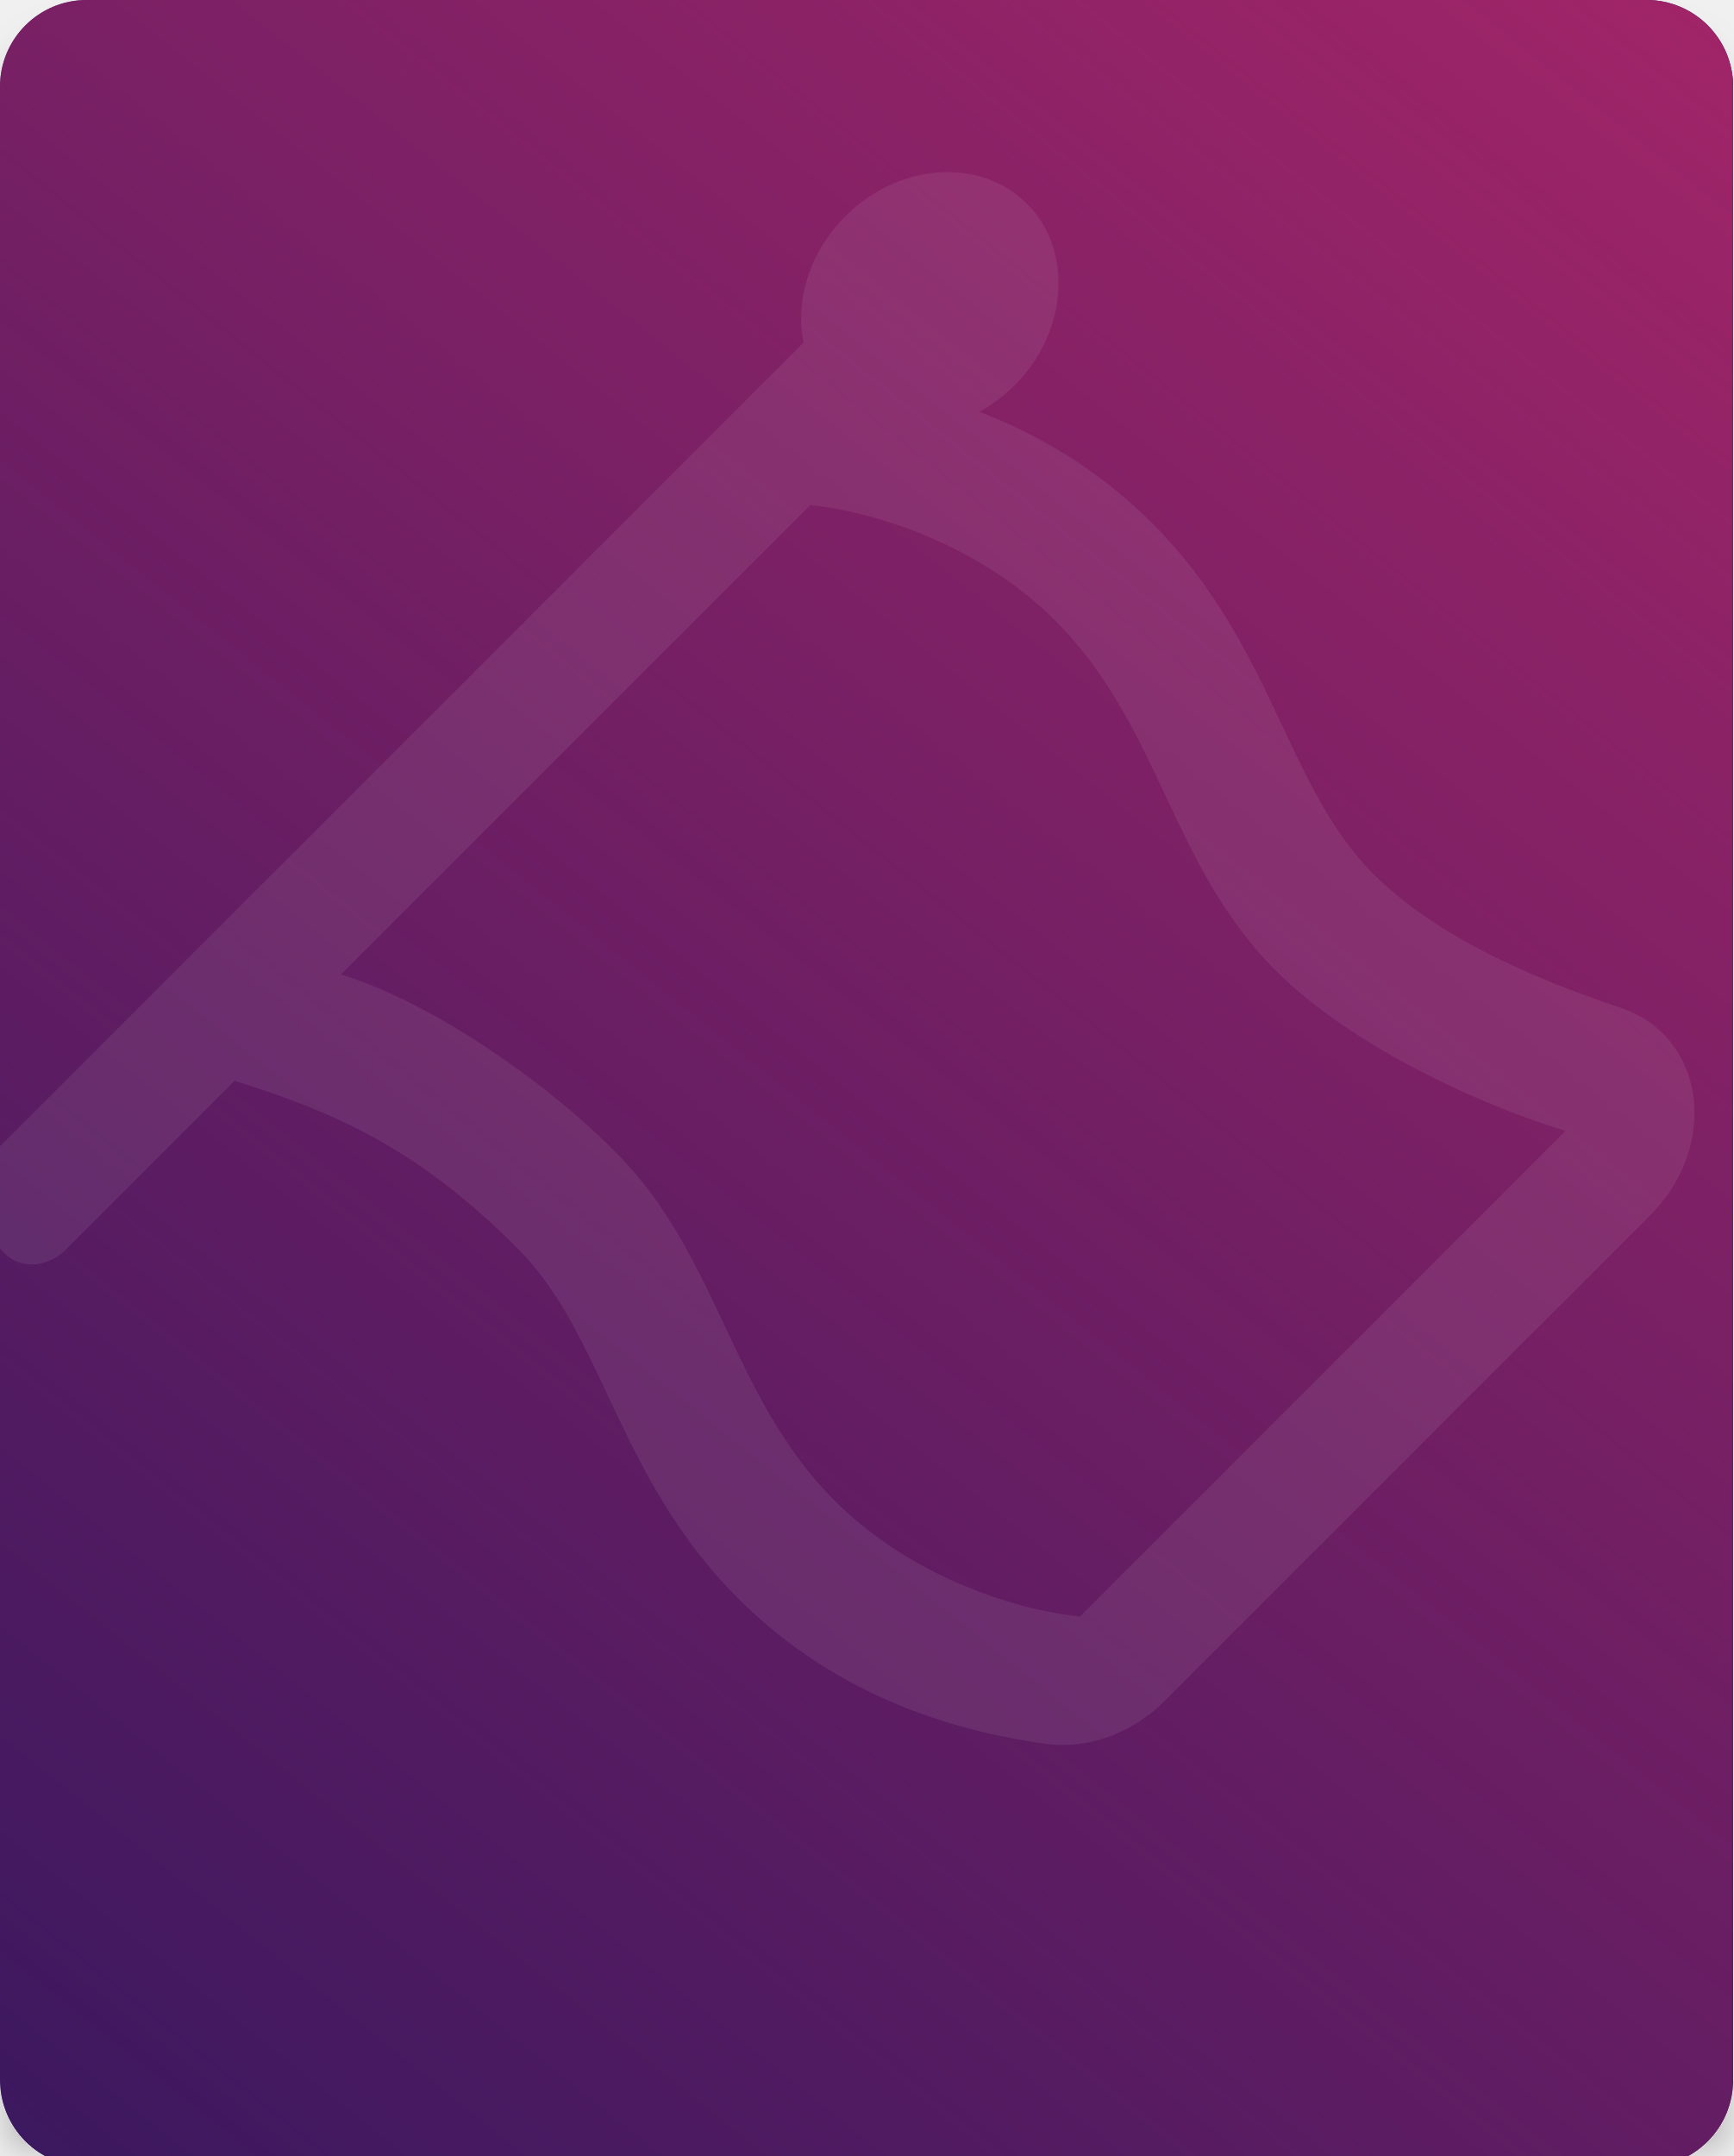
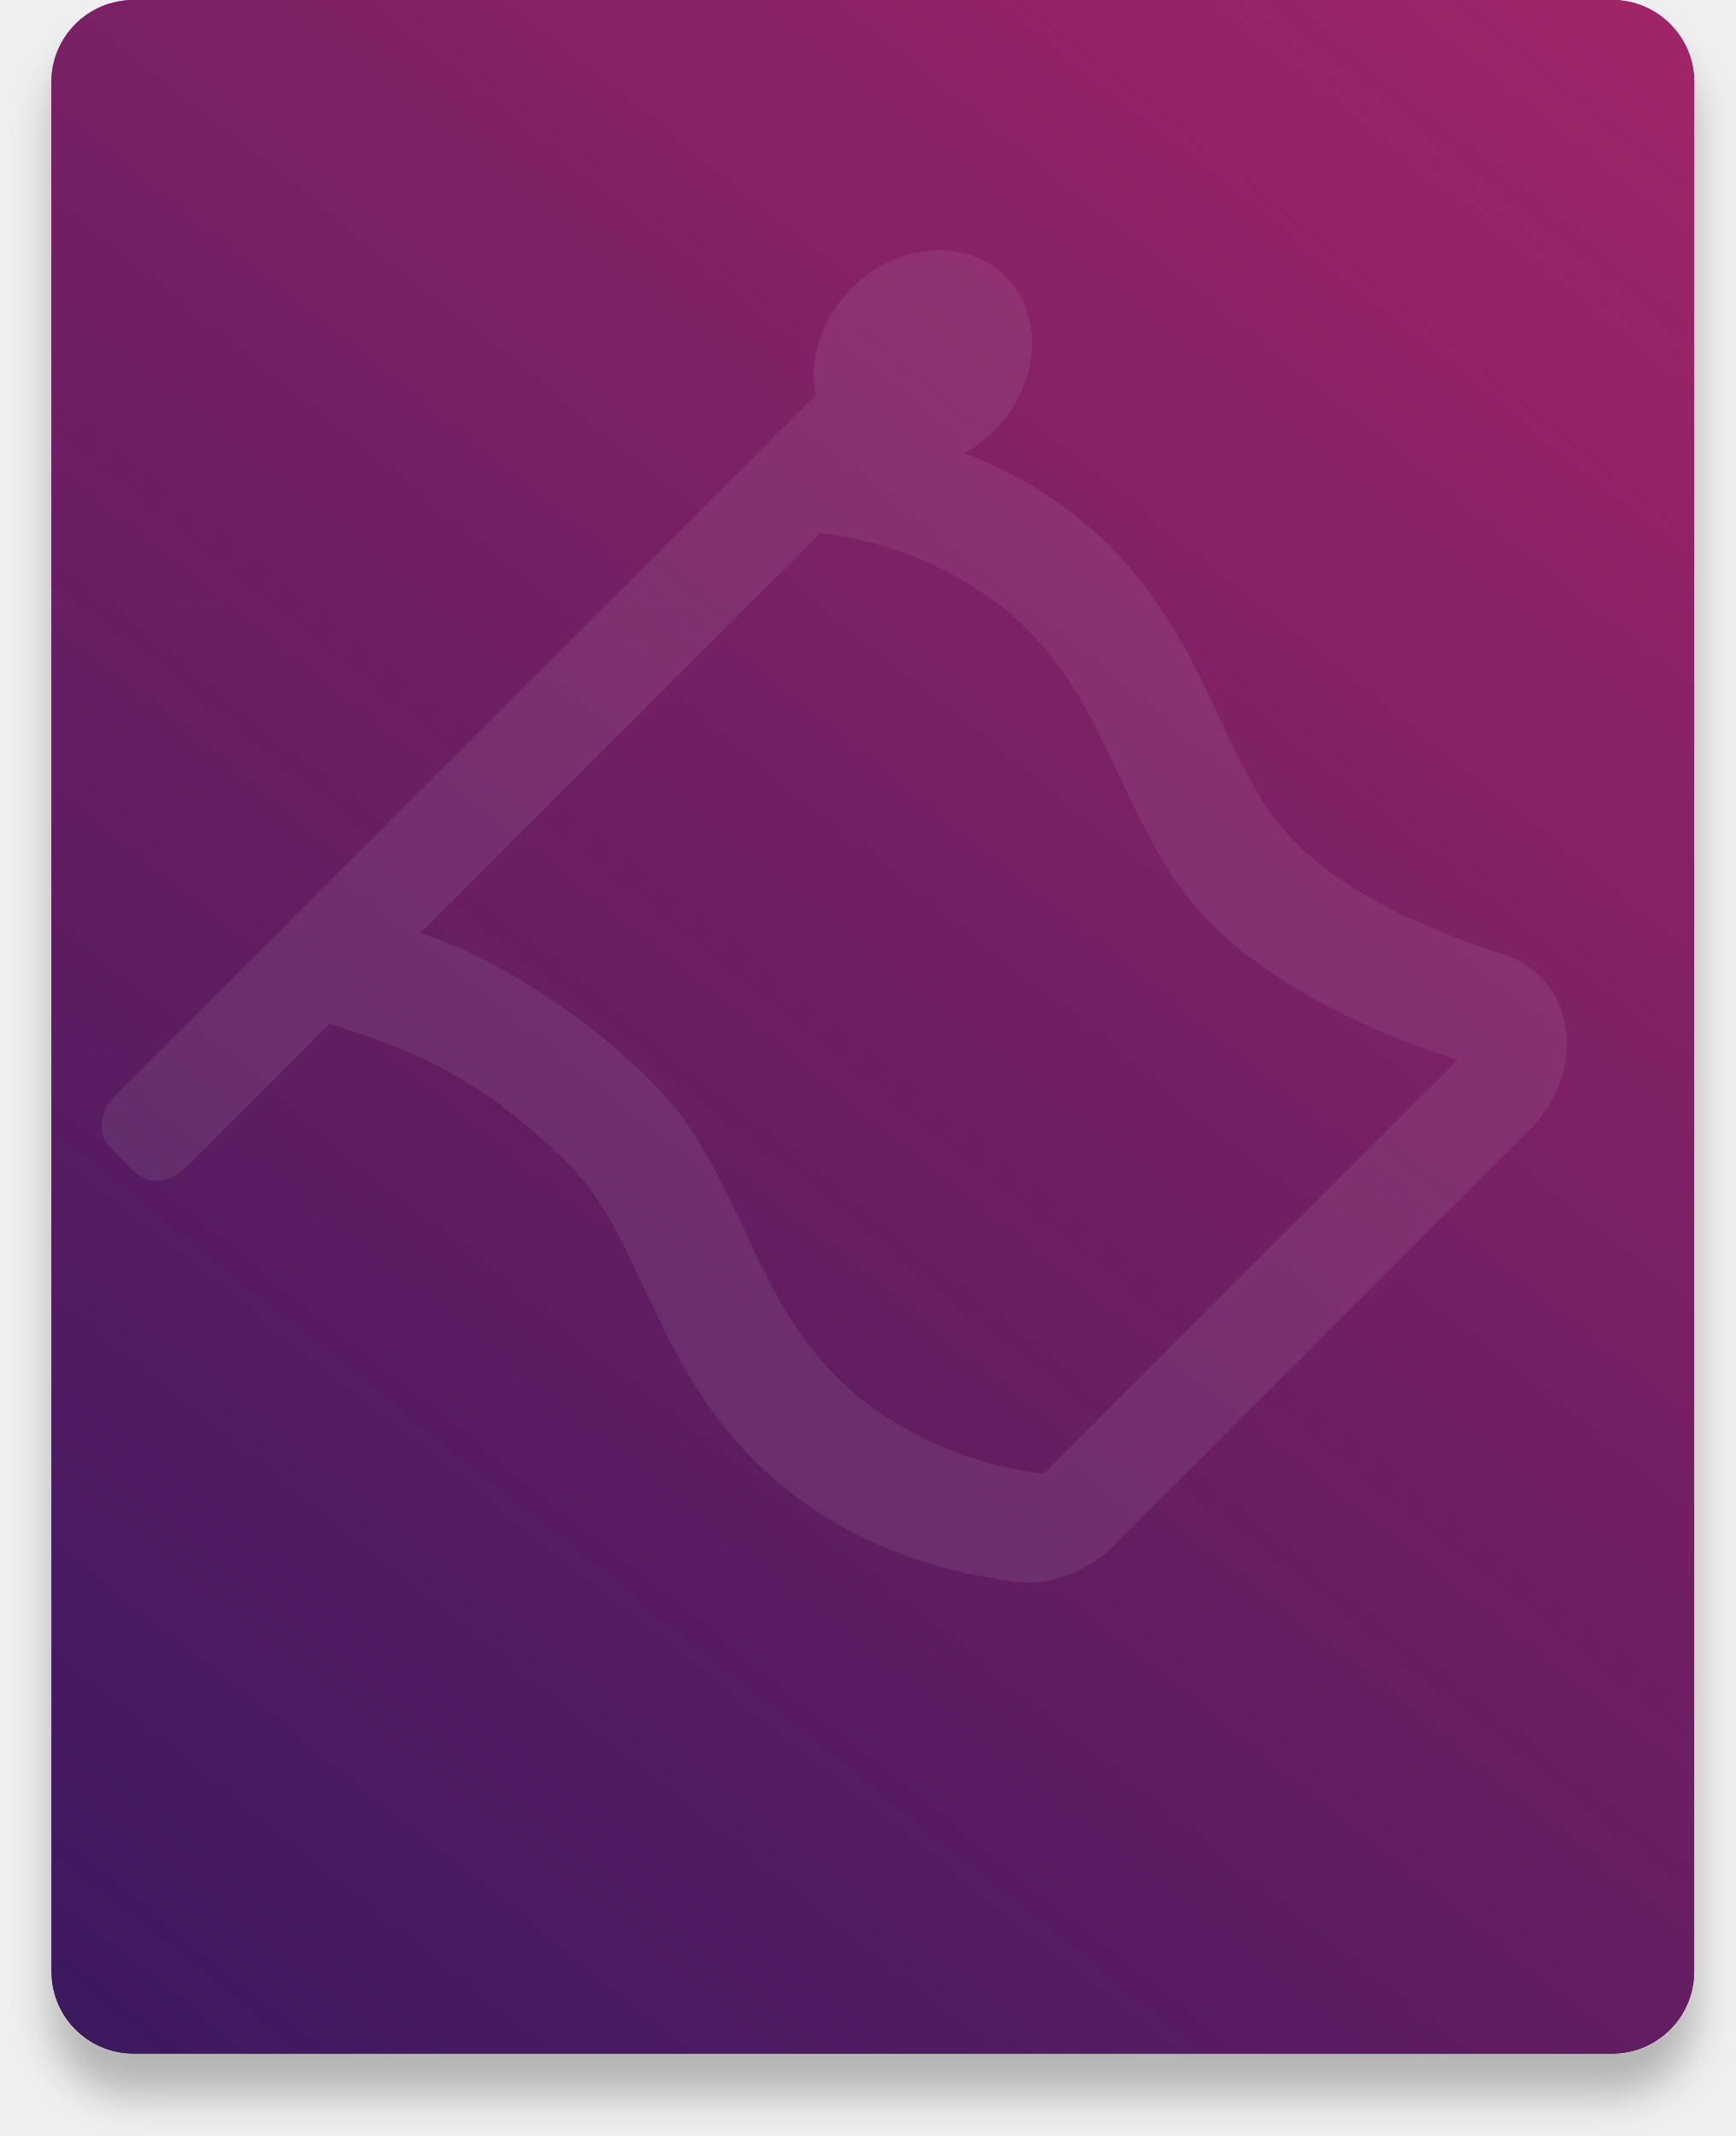
- <svg xmlns="http://www.w3.org/2000/svg" fill="none" viewBox="0 0 160 199">
-   <g filter="url(#a)">
-     <rect width="160" height="200" x="-.002" y="-.001" fill="#3B185F" rx="8" />
-     <rect width="160" height="200" x="-.002" y="-.001" fill="url(#b)" rx="8" />
+ <svg xmlns="http://www.w3.org/2000/svg" width="169" height="208" viewBox="0 0 169 208" fill="none">
+   <g filter="url(#filter0_d)">
+     <rect x="4.998" y="-0.001" width="160" height="200" rx="8" fill="#3B185F" />
+     <rect x="4.998" y="-0.001" width="160" height="200" rx="8" fill="url(#paint0_linear)" />
  </g>
-   <g clip-path="url(#c)" opacity=".08">
-     <path fill="#F5F5F5" d="M126.724 80.607c-7.99-7.989-9.196-21.149-20.352-32.305-5.09-5.09-10.692-8.27-15.959-10.293 1.607-.884 3.047-2.087 4.22-3.523 3.845-4.696 4.13-11.128.674-15.14-4.208-4.885-12.122-4.529-17.271.62-3.318 3.318-4.642 7.783-3.86 11.665L-1.735 107.54c-1.65 1.651-1.824 4.153-.387 5.59l2.602 2.602c1.437 1.437 3.94 1.264 5.59-.386L21.655 99.761c9.385 2.931 16.921 6.254 26.119 15.452 7.989 7.99 9.196 21.149 20.352 32.306 9.509 9.509 20.806 12.357 28.37 13.436 3.859.55 8.007-.946 11.032-3.971l44.809-44.81c6.436-6.435 5.055-16.523-2.639-19.119-8.731-2.945-17.208-6.681-22.975-12.449ZM99.697 149.206c-6.421-.664-15.867-3.914-22.605-10.652-9.748-9.748-10.61-22.564-20.352-32.306-7.051-7.051-17.428-13.916-25.268-16.303l43.331-43.331c6.421.664 15.867 3.914 22.605 10.652 9.747 9.748 10.61 22.563 20.352 32.305 7.036 7.036 18.906 12.419 26.762 14.809l-44.825 44.825Z" />
-   </g>
+   <path d="M126.15 82.025C119.049 74.924 118.04 63.165 108.124 53.249C103.6 48.725 98.608 45.911 93.909 44.13C95.35 43.331 96.645 42.248 97.7 40.958C101.163 36.739 101.452 30.987 98.383 27.418C94.646 23.072 87.568 23.432 82.938 28.062C79.954 31.046 78.746 35.045 79.425 38.512L11.156 106.781C9.672 108.266 9.504 110.504 10.781 111.781L13.094 114.094C14.371 115.371 16.609 115.203 18.094 113.719L32.11 99.703C40.485 102.274 47.205 105.205 55.381 113.381C62.482 120.482 63.492 132.242 73.408 142.158C81.86 150.61 91.945 153.097 98.702 154.021C102.15 154.493 105.866 153.134 108.587 150.413L148.886 110.114C154.674 104.326 153.492 95.314 146.626 93.034C138.835 90.447 131.276 87.151 126.15 82.025ZM101.625 143.5C95.888 142.94 87.459 140.084 81.47 134.095C72.806 125.431 72.103 113.978 63.444 105.319C57.177 99.052 47.934 92.968 40.938 90.875L79.906 51.906C85.643 52.466 94.072 55.322 100.061 61.311C108.725 69.975 109.429 81.429 118.088 90.088C124.342 96.342 134.926 101.092 141.937 103.188L101.625 143.5Z" fill="#F5F5F5" fill-opacity="0.08" />
  <defs>
-     <linearGradient id="b" x1="159.998" x2="-.002" y1="-.001" y2="199.999" gradientUnits="userSpaceOnUse">
+     <filter id="filter0_d" x="0.998" y="-0.001" width="168" height="208" filterUnits="userSpaceOnUse" color-interpolation-filters="sRGB">
+       <feFlood flood-opacity="0" result="BackgroundImageFix" />
+       <feColorMatrix in="SourceAlpha" type="matrix" values="0 0 0 0 0 0 0 0 0 0 0 0 0 0 0 0 0 0 127 0" result="hardAlpha" />
+       <feOffset dy="4" />
+       <feGaussianBlur stdDeviation="2" />
+       <feComposite in2="hardAlpha" operator="out" />
+       <feColorMatrix type="matrix" values="0 0 0 0 0 0 0 0 0 0 0 0 0 0 0 0 0 0 0.25 0" />
+       <feBlend mode="normal" in2="BackgroundImageFix" result="effect1_dropShadow" />
+       <feBlend mode="normal" in="SourceGraphic" in2="effect1_dropShadow" result="shape" />
+     </filter>
+     <linearGradient id="paint0_linear" x1="164.998" y1="-0.001" x2="4.998" y2="199.999" gradientUnits="userSpaceOnUse">
      <stop stop-color="#A12568" />
      <stop offset="1" stop-color="#A12568" stop-opacity="0" />
    </linearGradient>
-     <clipPath id="c">
-       <path fill="#fff" d="M0 0h201v201H0z" transform="rotate(45 90.76268 75.72353)" />
-     </clipPath>
-     <filter id="a" width="168" height="208" x="-4.002" y="-.001" color-interpolation-filters="sRGB" filterUnits="userSpaceOnUse">
-       <feFlood flood-opacity="0" result="BackgroundImageFix" />
-       <feColorMatrix in="SourceAlpha" result="hardAlpha" values="0 0 0 0 0 0 0 0 0 0 0 0 0 0 0 0 0 0 127 0" />
-       <feOffset dy="4" />
-       <feGaussianBlur stdDeviation="2" />
-       <feComposite in2="hardAlpha" operator="out" />
-       <feColorMatrix values="0 0 0 0 0 0 0 0 0 0 0 0 0 0 0 0 0 0 0.25 0" />
-       <feBlend in2="BackgroundImageFix" result="effect1_dropShadow" />
-       <feBlend in="SourceGraphic" in2="effect1_dropShadow" result="shape" />
-     </filter>
  </defs>
</svg>
